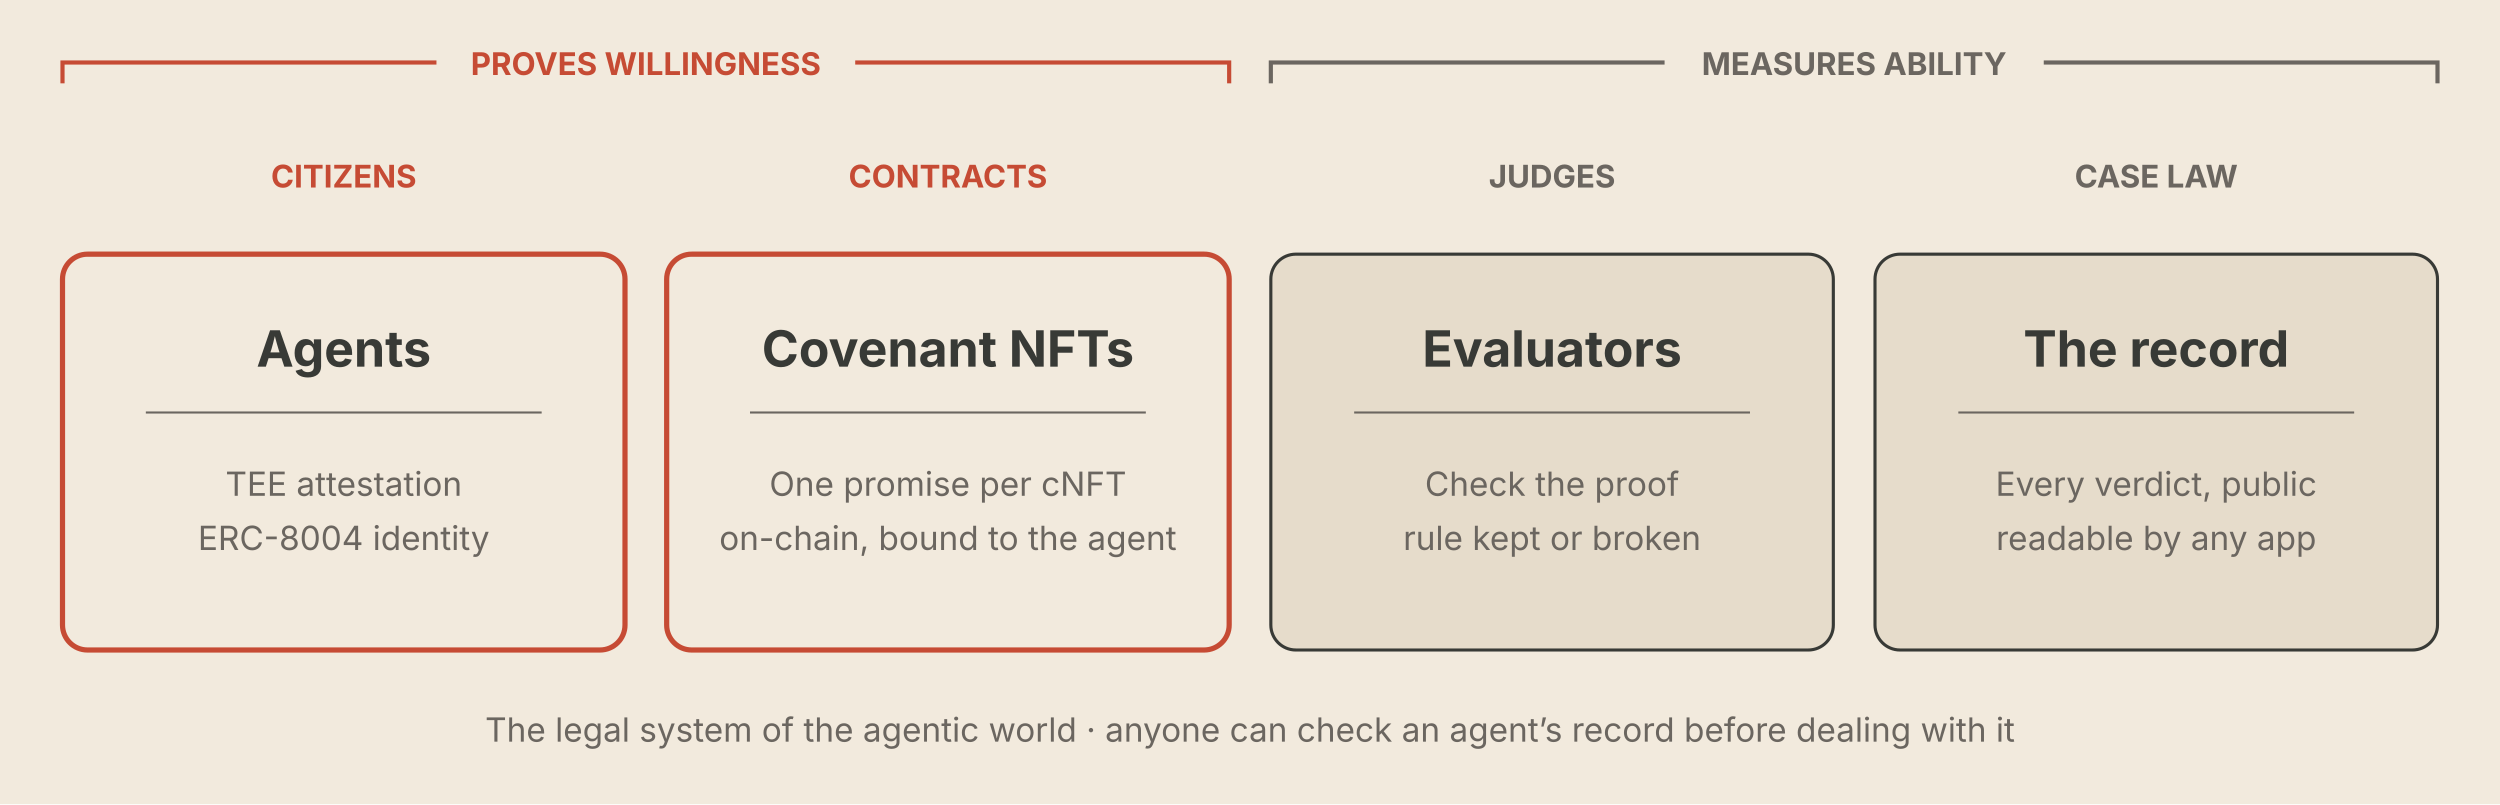
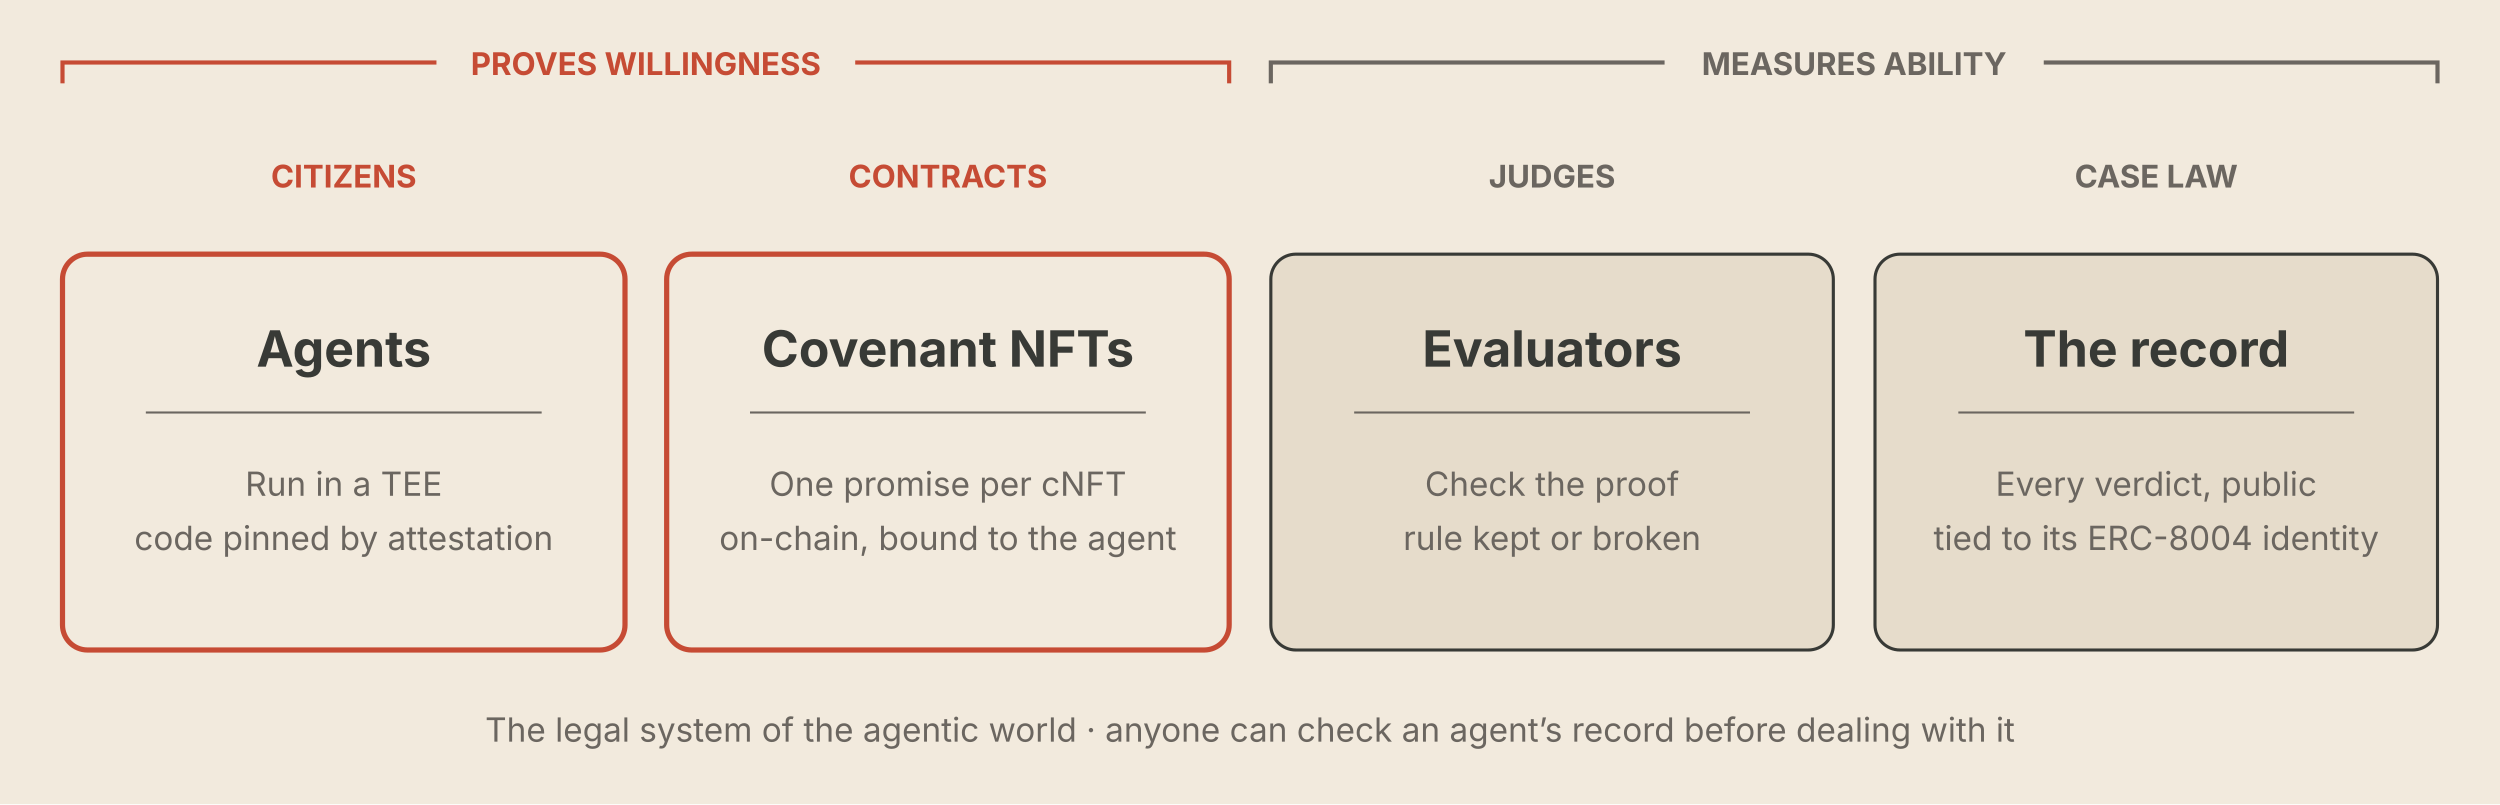
<svg xmlns="http://www.w3.org/2000/svg" viewBox="0 0 1200 386" width="1200" height="386" font-family="Inter,-apple-system,Segoe UI,Helvetica,Arial,sans-serif">
  <rect width="1200" height="386" fill="#F2EADD" />
  <defs>
    <marker id="a383A36" viewBox="0 0 10 10" refX="9" refY="5" markerWidth="8" markerHeight="8" orient="auto">
      <path d="M0,0 L10,5 L0,10 z" fill="#383A36" />
    </marker>
    <marker id="aC64B34" viewBox="0 0 10 10" refX="9" refY="5" markerWidth="8" markerHeight="8" orient="auto">
      <path d="M0,0 L10,5 L0,10 z" fill="#C64B34" />
    </marker>
  </defs>
  <path d="M30,40 L30,30 L209.5,30 M410.5,30 L590,30 L590,40" fill="none" stroke="#C64B34" stroke-width="2" />
  <text x="310.0" y="36" font-size="15" font-weight="700" fill="#C64B34" text-anchor="middle">PROVES WILLINGNESS</text>
  <path d="M610,40 L610,30 L799.0,30 M981.0,30 L1170,30 L1170,40" fill="none" stroke="#6B6660" stroke-width="2" />
  <text x="890.0" y="36" font-size="15" font-weight="700" fill="#6B6660" text-anchor="middle">MEASURES ABILITY</text>
  <text x="165.0" y="90" font-size="15" font-weight="700" fill="#C64B34" text-anchor="middle">CITIZENS</text>
  <rect x="30" y="122" width="270" height="190" rx="12" fill="#F2EADD" stroke="#C64B34" stroke-width="2.5" />
  <text x="165.0" y="176" font-size="24" font-weight="700" fill="#383A36" text-anchor="middle">Agents</text>
  <line x1="70" y1="198" x2="260" y2="198" stroke="#6B6660" stroke-width="1" />
-   <text x="165.0" y="238" font-size="16" font-weight="400" fill="#6B6660" text-anchor="middle">TEE attestation</text>
-   <text x="165.0" y="264" font-size="16" font-weight="400" fill="#6B6660" text-anchor="middle">ERC-8004 identity</text>
+   <text x="165.0" y="238" font-size="16" font-weight="400" fill="#6B6660" text-anchor="middle">Run in a TEE</text>
+   <text x="165.0" y="264" font-size="16" font-weight="400" fill="#6B6660" text-anchor="middle">code pinned by attestation</text>
  <text x="455.0" y="90" font-size="15" font-weight="700" fill="#C64B34" text-anchor="middle">CONTRACTS</text>
  <rect x="320" y="122" width="270" height="190" rx="12" fill="#F2EADD" stroke="#C64B34" stroke-width="2.5" />
  <text x="455.0" y="176" font-size="24" font-weight="700" fill="#383A36" text-anchor="middle">Covenant NFTs</text>
  <line x1="360" y1="198" x2="550" y2="198" stroke="#6B6660" stroke-width="1" />
  <text x="455.0" y="238" font-size="16" font-weight="400" fill="#6B6660" text-anchor="middle">One promise per cNFT</text>
  <text x="455.0" y="264" font-size="16" font-weight="400" fill="#6B6660" text-anchor="middle">on-chain, bound to the agent</text>
  <text x="745.0" y="90" font-size="15" font-weight="700" fill="#6B6660" text-anchor="middle">JUDGES</text>
  <rect x="610" y="122" width="270" height="190" rx="12" fill="#E6DCCB" stroke="#383A36" stroke-width="1.5" />
  <text x="745.0" y="176" font-size="24" font-weight="700" fill="#383A36" text-anchor="middle">Evaluators</text>
  <line x1="650" y1="198" x2="840" y2="198" stroke="#6B6660" stroke-width="1" />
  <text x="745.0" y="238" font-size="16" font-weight="400" fill="#6B6660" text-anchor="middle">Check the proof</text>
  <text x="745.0" y="264" font-size="16" font-weight="400" fill="#6B6660" text-anchor="middle">rule kept or broken</text>
  <text x="1035.0" y="90" font-size="15" font-weight="700" fill="#6B6660" text-anchor="middle">CASE LAW</text>
  <rect x="900" y="122" width="270" height="190" rx="12" fill="#E6DCCB" stroke="#383A36" stroke-width="1.5" />
  <text x="1035.0" y="176" font-size="24" font-weight="700" fill="#383A36" text-anchor="middle">The record</text>
  <line x1="940" y1="198" x2="1130" y2="198" stroke="#6B6660" stroke-width="1" />
  <text x="1035.0" y="238" font-size="16" font-weight="400" fill="#6B6660" text-anchor="middle">Every verdict, public</text>
-   <text x="1035.0" y="264" font-size="16" font-weight="400" fill="#6B6660" text-anchor="middle">readable by any app</text>
+   <text x="1035.0" y="264" font-size="16" font-weight="400" fill="#6B6660" text-anchor="middle">tied to its ERC-8004 identity</text>
  <text x="600" y="356" font-size="16" font-weight="400" fill="#6B6660" text-anchor="middle">The legal system of the agentic world · anyone can check an agent’s record before dealing with it</text>
</svg>
